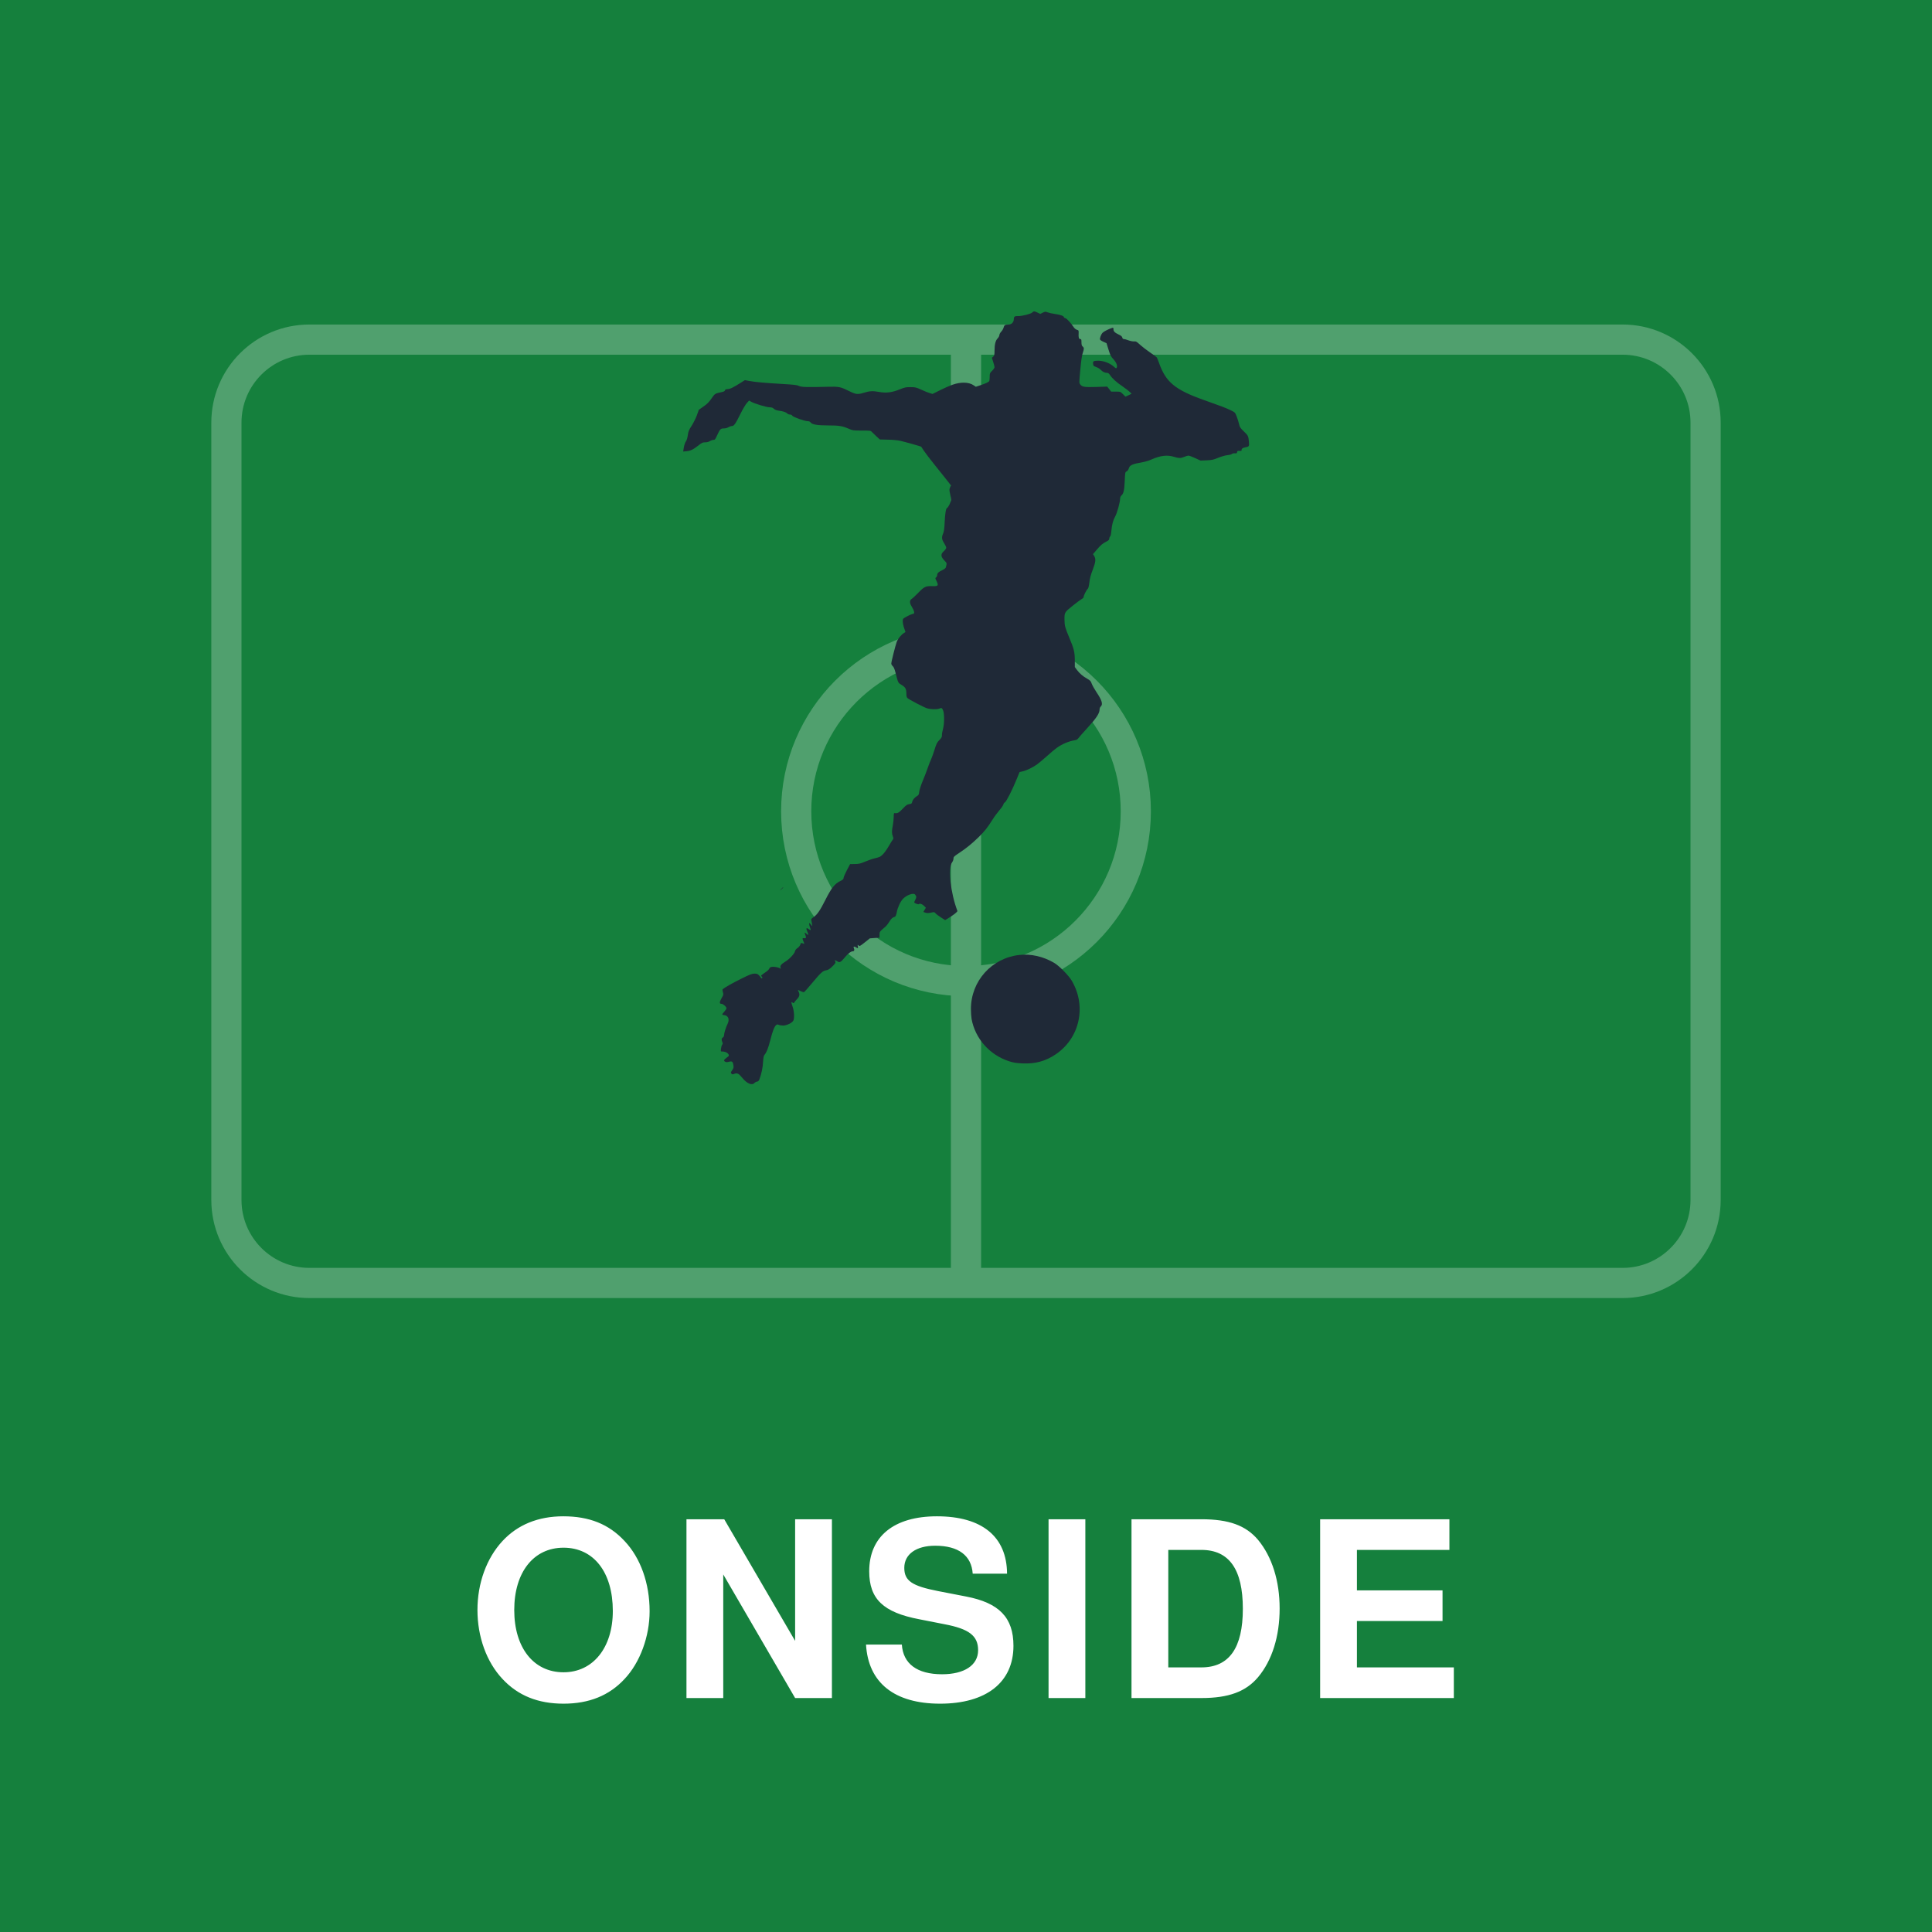
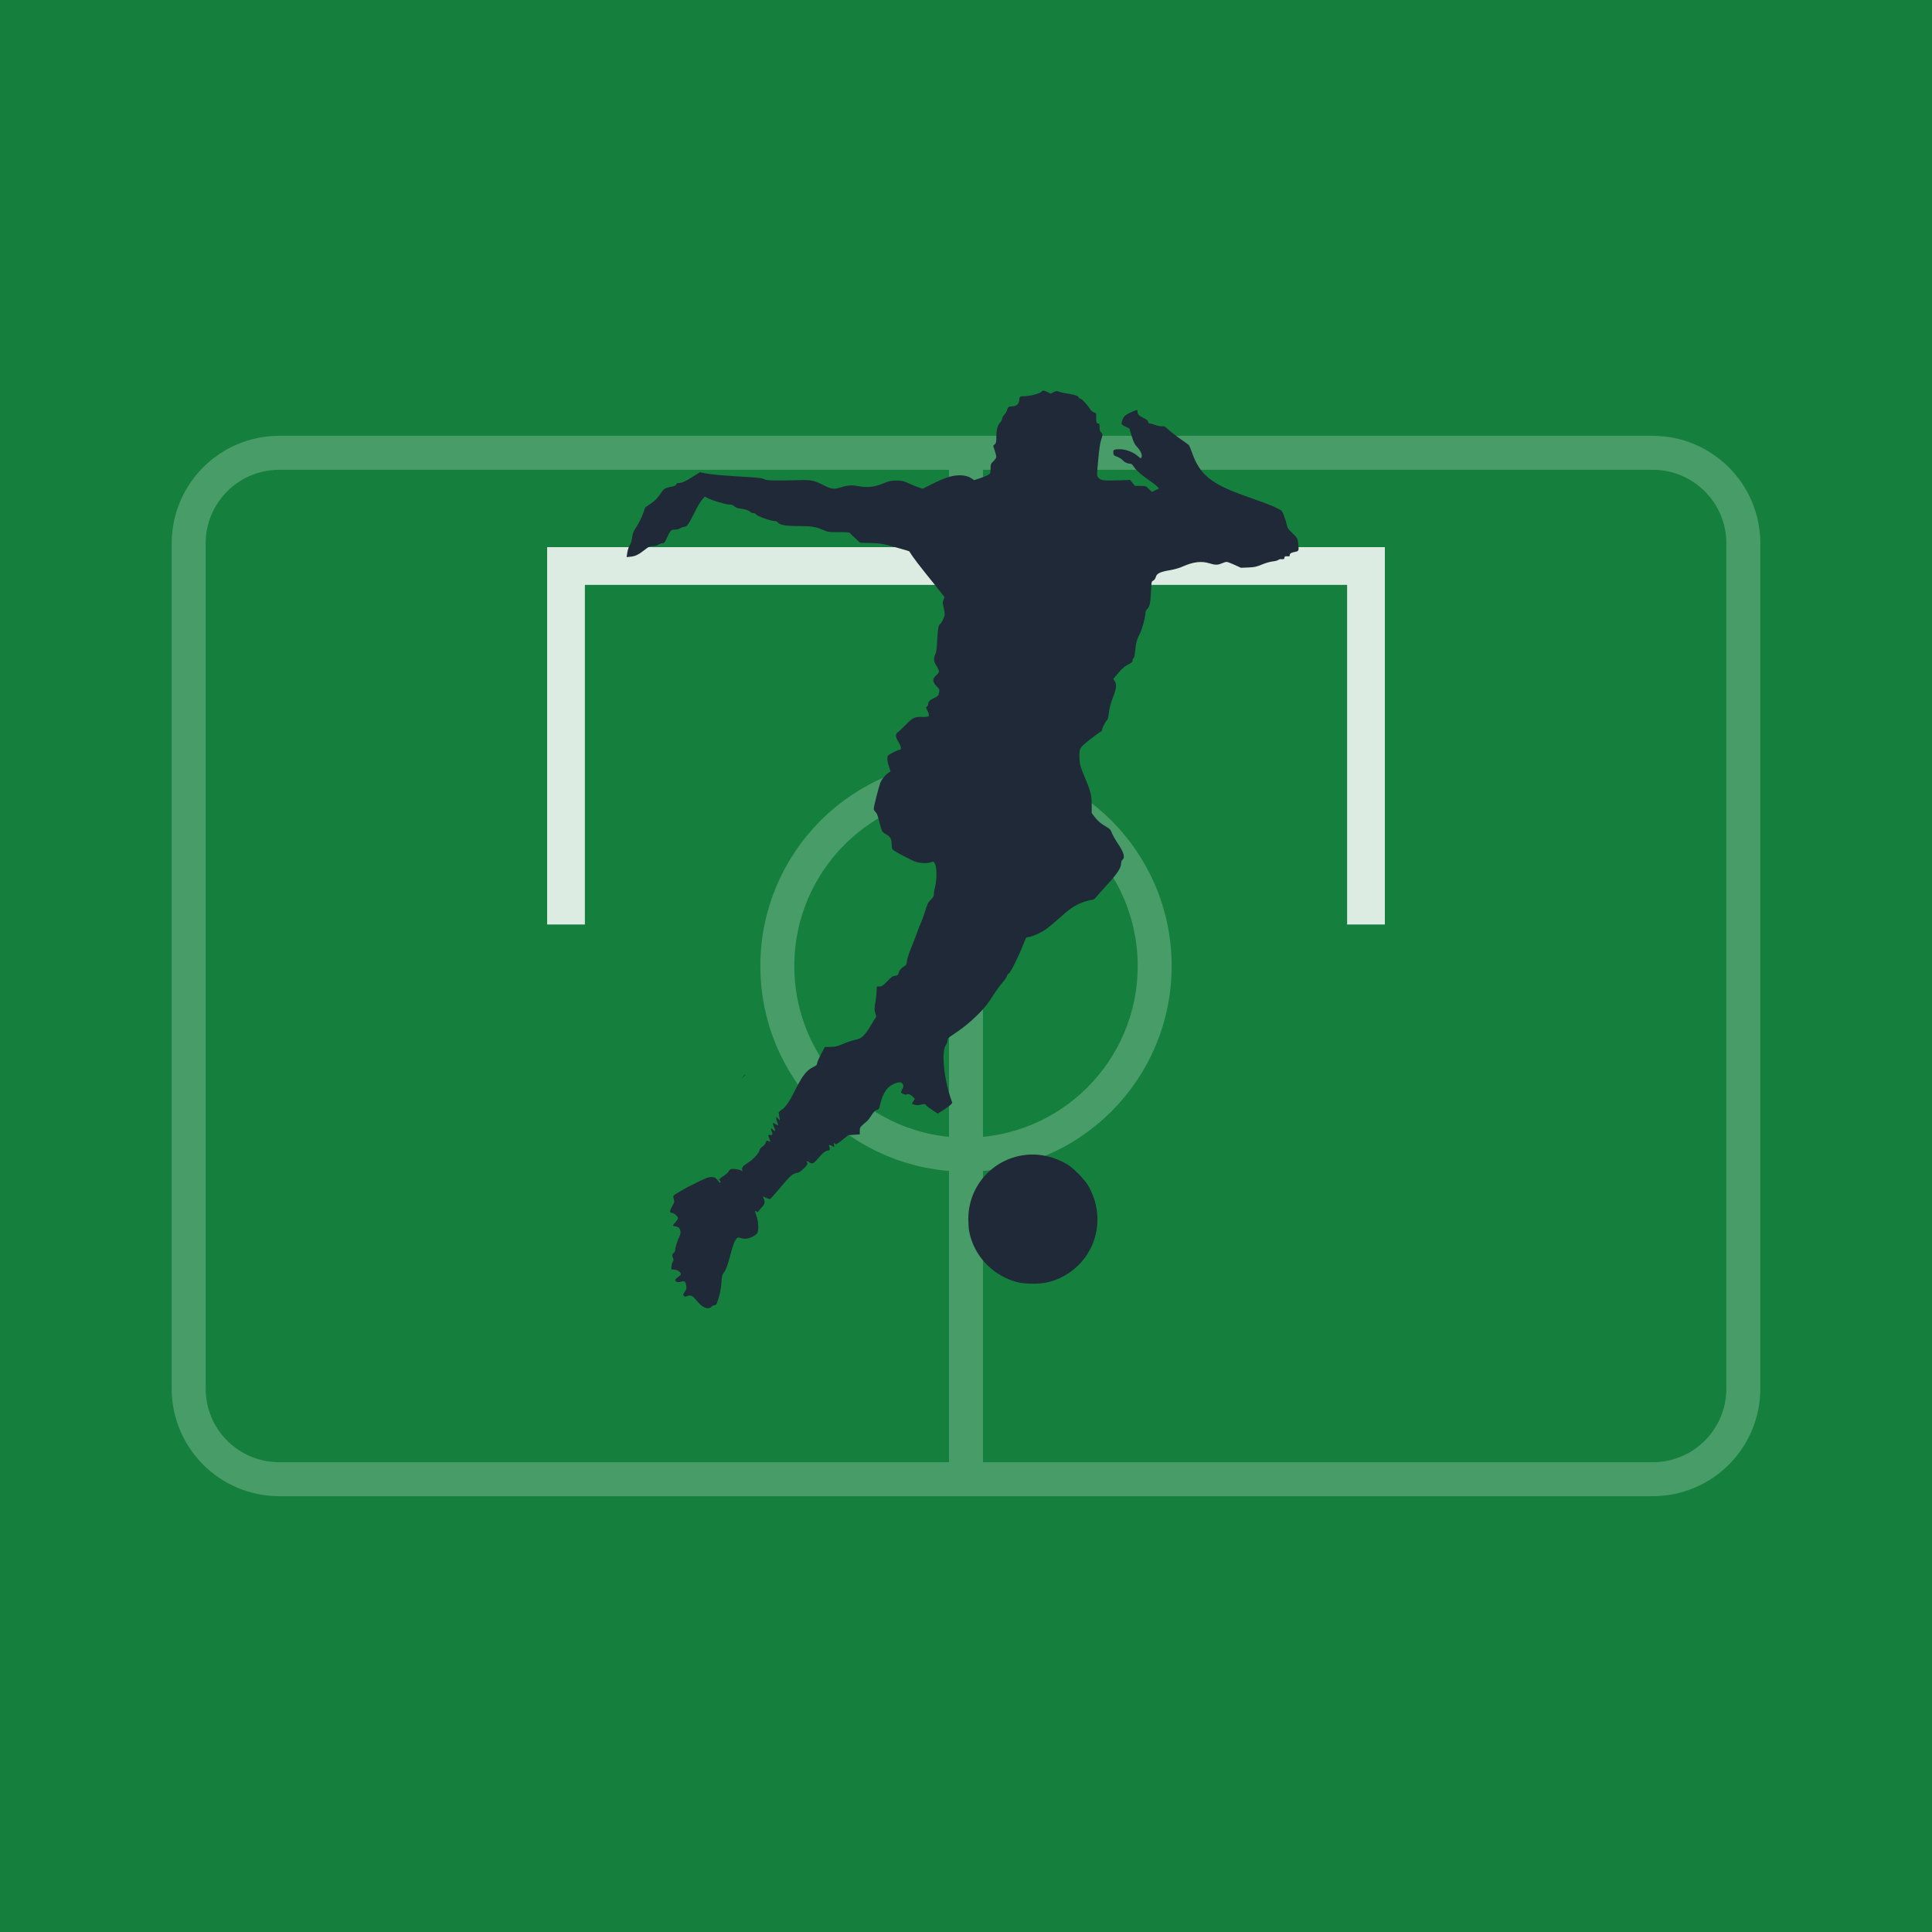
<svg xmlns="http://www.w3.org/2000/svg" viewBox="0 0 1024 1024" width="1024" height="1024">
  <rect width="1024" height="1024" fill="#15803D" />
-   <g opacity="0.25" stroke="#FFFFFF" fill="none" stroke-width="16">
-     <rect x="120" y="180" width="784" height="500" rx="44" ry="44" />
-     <line x1="512" y1="180" x2="512" y2="680" />
-     <circle cx="512" cy="430" r="90" />
+   <g opacity="0.22" stroke="#FFFFFF" fill="none" stroke-width="18">
+     <rect x="100" y="240" width="824" height="544" rx="48" ry="48" />
+     <line x1="512" y1="240" x2="512" y2="784" />
+     <circle cx="512" cy="512" r="100" />
  </g>
-   <g transform="translate(362 165) scale(0.32)">
+   <path d="M 300 480 L 300 300 L 724 300 L 724 480" fill="none" stroke="#FFFFFF" stroke-width="20" stroke-linecap="square" stroke-linejoin="miter" opacity="0.85" />
+   <g transform="translate(332 207) scale(0.38)">
    <g transform="translate(0,1280) scale(0.1,-0.1)" fill="#1F2937" stroke="none">
      <path d="M5786 12781 c-22 -24 -171 -62 -237 -60 -53 2 -68 -8 -69 -46 -1 -60 -37 -95 -99 -95 -47 0 -60 -9 -71 -50 -5 -20 -23 -51 -40 -68 -17 -18 -30 -43 -30 -57 0 -13 -13 -37 -29 -54 -35 -36 -51 -101 -51 -206 0 -64 -3 -77 -22 -95 l-22 -20 22 -68 c12 -38 22 -77 22 -88 0 -11 -18 -38 -40 -59 -38 -37 -40 -42 -40 -100 0 -33 -4 -65 -8 -71 -11 -17 -58 -39 -144 -68 l-78 -26 -35 24 c-80 55 -211 59 -351 10 -44 -15 -136 -55 -205 -90 l-126 -63 -48 15 c-27 8 -89 33 -139 56 -83 38 -97 42 -176 42 -76 1 -95 -3 -175 -35 -132 -54 -228 -66 -349 -44 -106 19 -154 16 -254 -15 -95 -30 -130 -26 -230 24 -154 76 -174 81 -367 76 -339 -9 -437 -6 -474 14 -28 15 -78 21 -265 32 -293 17 -461 32 -556 50 l-75 14 -50 -32 c-157 -99 -197 -118 -252 -118 -13 0 -24 -8 -28 -19 -4 -15 -21 -23 -63 -31 -87 -17 -108 -28 -138 -73 -59 -88 -88 -119 -159 -167 l-73 -51 -31 -89 c-18 -49 -57 -127 -86 -173 -47 -72 -56 -93 -65 -158 -7 -47 -18 -85 -32 -104 -12 -16 -27 -59 -34 -98 l-11 -70 57 6 c65 6 110 28 198 97 55 44 69 50 110 50 30 0 58 7 77 20 17 11 43 20 58 20 25 0 32 8 63 78 47 101 57 112 110 112 26 0 57 8 76 20 18 11 45 20 59 20 34 0 58 35 140 200 36 74 84 155 105 179 l39 43 35 -20 c52 -31 255 -92 305 -92 33 0 51 -6 70 -24 17 -16 44 -27 78 -31 76 -10 124 -26 143 -47 10 -10 30 -18 45 -18 18 0 32 -7 39 -19 11 -22 206 -91 257 -91 21 0 37 -7 47 -21 23 -34 111 -49 287 -49 182 0 237 -9 339 -53 73 -31 79 -32 221 -32 137 0 148 -1 165 -21 11 -12 45 -45 77 -74 l57 -53 133 -3 c75 -1 162 -9 202 -18 71 -16 346 -93 350 -98 1 -2 21 -32 45 -68 24 -36 104 -141 179 -234 75 -92 166 -207 202 -253 l67 -86 -15 -35 c-13 -31 -13 -43 1 -105 9 -38 16 -82 16 -98 0 -33 -46 -128 -66 -136 -19 -7 -33 -87 -40 -240 -5 -102 -11 -150 -25 -182 -28 -64 -24 -99 16 -161 19 -30 35 -64 35 -76 0 -12 -17 -36 -40 -57 -56 -50 -52 -93 14 -159 38 -38 38 -41 19 -111 -3 -11 -27 -29 -54 -42 -65 -30 -89 -52 -89 -83 0 -14 -8 -31 -17 -38 -17 -12 -17 -15 5 -58 38 -80 30 -91 -65 -88 -110 4 -138 -8 -233 -107 -47 -48 -97 -96 -113 -105 -37 -25 -36 -68 4 -131 17 -27 33 -63 36 -80 5 -29 3 -33 -27 -38 -17 -4 -60 -23 -96 -43 -64 -36 -64 -36 -64 -80 0 -25 10 -75 23 -111 l22 -65 -25 -16 c-48 -31 -100 -95 -120 -148 -23 -63 -90 -329 -90 -359 0 -12 11 -31 24 -42 16 -14 30 -47 45 -104 46 -179 42 -171 101 -207 64 -38 79 -65 80 -145 0 -41 5 -61 18 -73 27 -25 265 -150 320 -168 57 -19 163 -23 205 -7 42 16 45 14 64 -26 24 -54 23 -225 -1 -313 -10 -36 -18 -81 -17 -101 1 -30 -7 -44 -43 -81 -39 -39 -49 -59 -81 -164 -21 -65 -46 -136 -57 -158 -11 -21 -35 -82 -53 -135 -18 -53 -56 -152 -85 -221 -30 -72 -54 -147 -57 -177 -5 -46 -10 -56 -37 -72 -45 -28 -73 -62 -80 -97 -6 -28 -12 -32 -49 -37 -35 -5 -51 -16 -108 -76 -66 -69 -84 -79 -136 -72 -9 1 -13 -17 -13 -63 0 -35 -7 -100 -15 -143 -18 -95 -18 -126 0 -178 12 -33 12 -42 0 -55 -7 -8 -36 -55 -65 -105 -53 -93 -107 -157 -150 -180 -14 -7 -51 -18 -83 -25 -31 -6 -101 -30 -155 -53 -84 -35 -107 -41 -176 -42 l-78 -1 -54 -102 c-30 -57 -54 -114 -54 -127 0 -20 -11 -30 -56 -52 -90 -44 -147 -116 -244 -309 -91 -181 -138 -249 -201 -291 -22 -14 -38 -32 -35 -38 2 -7 7 -34 11 -61 l7 -49 -26 30 c-24 29 -25 29 -26 7 0 -12 7 -39 15 -59 19 -46 13 -52 -25 -25 -39 29 -46 13 -20 -44 24 -55 19 -66 -13 -36 -33 31 -39 27 -22 -15 20 -46 14 -62 -19 -56 -30 6 -32 -3 -11 -54 19 -45 20 -44 -11 -32 -15 5 -28 8 -29 7 -1 -2 -7 -16 -14 -33 -6 -16 -27 -40 -45 -52 -22 -14 -37 -33 -41 -53 -9 -42 -94 -132 -166 -175 -65 -40 -84 -65 -73 -98 6 -18 4 -20 -7 -11 -20 17 -101 32 -138 26 -22 -3 -35 -12 -41 -28 -5 -13 -29 -37 -52 -53 -98 -69 -91 -61 -73 -81 13 -14 13 -20 4 -26 -8 -4 -15 -2 -18 7 -2 7 -17 26 -32 41 -22 23 -36 28 -75 28 -40 0 -77 -14 -218 -84 -147 -72 -280 -148 -309 -176 -5 -4 -3 -26 4 -48 11 -38 10 -44 -20 -95 -39 -69 -41 -97 -5 -97 28 0 84 -49 84 -74 0 -9 -16 -33 -35 -55 -42 -46 -43 -56 -10 -57 75 -5 102 -71 62 -150 -28 -56 -57 -151 -57 -186 0 -13 -9 -29 -20 -36 -23 -14 -25 -39 -9 -76 9 -20 9 -29 -1 -42 -8 -8 -17 -38 -20 -65 -6 -48 -6 -49 20 -49 58 0 110 -32 110 -68 0 -5 -18 -22 -40 -37 -44 -31 -50 -49 -20 -65 14 -8 32 -8 61 0 51 14 65 4 74 -56 6 -40 3 -51 -21 -85 -25 -37 -26 -41 -11 -56 13 -14 20 -14 46 -3 47 19 76 5 131 -64 78 -97 163 -133 204 -87 10 11 30 21 44 23 19 2 28 12 40 43 33 92 53 186 58 280 5 75 11 105 24 120 34 39 61 107 95 239 37 148 67 226 96 252 16 14 23 15 45 6 13 -7 47 -12 73 -12 57 0 149 44 168 81 21 41 15 156 -12 233 -26 74 -26 87 1 65 15 -12 18 -11 28 5 6 10 25 34 43 52 42 42 50 77 30 120 -20 40 -19 40 34 13 23 -11 47 -18 54 -15 7 2 67 70 133 149 146 175 177 203 233 212 31 5 56 20 91 53 61 57 74 78 57 98 -16 19 9 19 35 -1 37 -28 59 -18 119 55 58 71 107 110 140 110 23 0 31 23 18 49 -15 28 3 37 34 17 34 -22 38 -20 31 16 -6 30 -5 30 12 15 17 -16 23 -13 103 50 l84 67 80 6 80 5 0 49 c1 51 -1 49 101 136 16 14 44 51 63 82 32 52 50 68 92 81 11 4 20 27 29 71 15 81 61 180 103 224 60 63 173 104 200 73 25 -28 26 -48 6 -85 -10 -20 -19 -40 -19 -44 0 -15 67 -41 77 -31 16 16 58 0 88 -31 l28 -29 -21 -35 -21 -35 35 -11 c25 -9 48 -9 90 0 55 12 57 11 78 -12 11 -14 52 -44 90 -68 l68 -44 33 20 c99 59 175 118 170 133 -114 297 -159 715 -86 807 11 15 21 41 21 58 0 29 8 38 93 94 124 82 214 156 321 260 103 101 151 162 229 287 31 50 84 122 117 160 34 39 63 82 67 97 3 15 13 30 23 33 22 7 127 212 195 382 l50 122 50 11 c64 14 176 68 243 118 29 22 103 84 164 138 60 55 131 114 157 132 88 64 202 112 298 127 27 4 47 14 56 28 8 12 78 92 156 177 147 160 201 242 201 305 0 19 8 39 20 50 39 35 19 103 -71 236 -34 51 -69 114 -79 141 -15 43 -25 54 -71 80 -76 43 -131 90 -173 147 l-36 49 0 108 c0 133 -15 198 -88 369 -72 172 -82 206 -83 295 -2 133 -1 133 130 239 65 52 134 104 154 115 21 12 35 26 33 32 -6 15 47 122 68 137 10 8 19 43 27 107 8 70 23 125 55 208 49 127 55 179 25 229 l-20 31 64 75 c67 79 94 101 163 136 31 16 42 27 42 45 0 13 6 29 14 35 9 7 17 43 21 94 10 107 29 179 65 242 30 53 80 235 80 292 0 21 8 40 24 55 35 33 46 85 53 244 5 128 8 141 26 150 22 10 31 23 47 67 13 38 70 62 195 82 62 11 129 30 175 51 147 65 262 79 372 44 80 -25 115 -25 173 0 26 11 56 20 67 20 12 0 61 -18 110 -41 l90 -41 101 4 c89 4 113 9 192 42 51 21 116 39 150 43 33 3 68 12 77 20 9 9 31 13 50 11 28 -2 33 0 36 20 3 20 9 22 40 20 27 -2 36 1 34 11 -4 22 17 40 57 47 67 12 71 17 65 87 -9 101 -12 109 -84 177 -60 58 -69 71 -79 120 -7 30 -24 87 -39 125 -27 70 -27 70 -98 105 -74 37 -151 66 -444 170 -478 169 -634 297 -745 615 -16 44 -33 85 -38 92 -5 7 -56 44 -113 83 -57 39 -131 96 -165 127 -54 51 -65 57 -98 54 -21 -1 -62 7 -92 18 -30 12 -64 21 -75 21 -15 0 -24 8 -28 26 -5 18 -21 32 -57 48 -67 32 -89 53 -89 88 0 26 -3 29 -22 23 -54 -16 -138 -59 -158 -80 -26 -27 -50 -93 -42 -113 3 -8 28 -25 56 -37 l51 -23 33 -107 c28 -91 40 -114 78 -155 53 -57 76 -116 55 -148 -6 -10 -16 -5 -41 18 -65 60 -173 102 -262 102 -78 -1 -90 -8 -86 -50 3 -34 7 -38 52 -55 27 -9 61 -31 76 -47 30 -32 68 -50 106 -50 17 0 31 -11 48 -37 33 -53 105 -118 211 -190 50 -34 103 -75 118 -91 l27 -28 -50 -24 -51 -24 -42 42 c-43 42 -43 42 -119 42 l-76 0 -33 42 -33 41 -181 -6 c-197 -6 -235 0 -266 43 -18 24 -18 31 2 245 13 145 27 238 40 274 24 70 24 87 -1 108 -15 13 -20 30 -20 70 0 46 -3 53 -20 53 -23 0 -31 25 -27 95 2 48 1 50 -29 59 -18 6 -41 24 -54 45 -47 70 -112 141 -136 147 -13 3 -24 10 -24 15 0 21 -56 42 -143 54 -51 7 -109 20 -129 28 -34 14 -39 14 -78 -5 l-42 -21 -44 21 c-55 27 -66 27 -88 3z" />
      <path d="M1629 3233 l-24 -28 28 24 c25 23 32 31 24 31 -2 0 -14 -12 -28 -27z" />
      <path d="M5570 2139 c-458 -51 -801 -433 -801 -895 0 -55 5 -130 11 -165 59 -325 300 -597 620 -700 79 -25 117 -31 225 -36 212 -9 377 36 545 148 402 269 519 798 269 1222 -51 87 -209 247 -291 295 -180 106 -386 153 -578 131z" />
    </g>
  </g>
-   <text x="512" y="900" font-family="Helvetica Neue, Helvetica, Arial, sans-serif" font-weight="900" font-size="130" letter-spacing="6" text-anchor="middle" fill="#FFFFFF">ONSIDE</text>
</svg>
